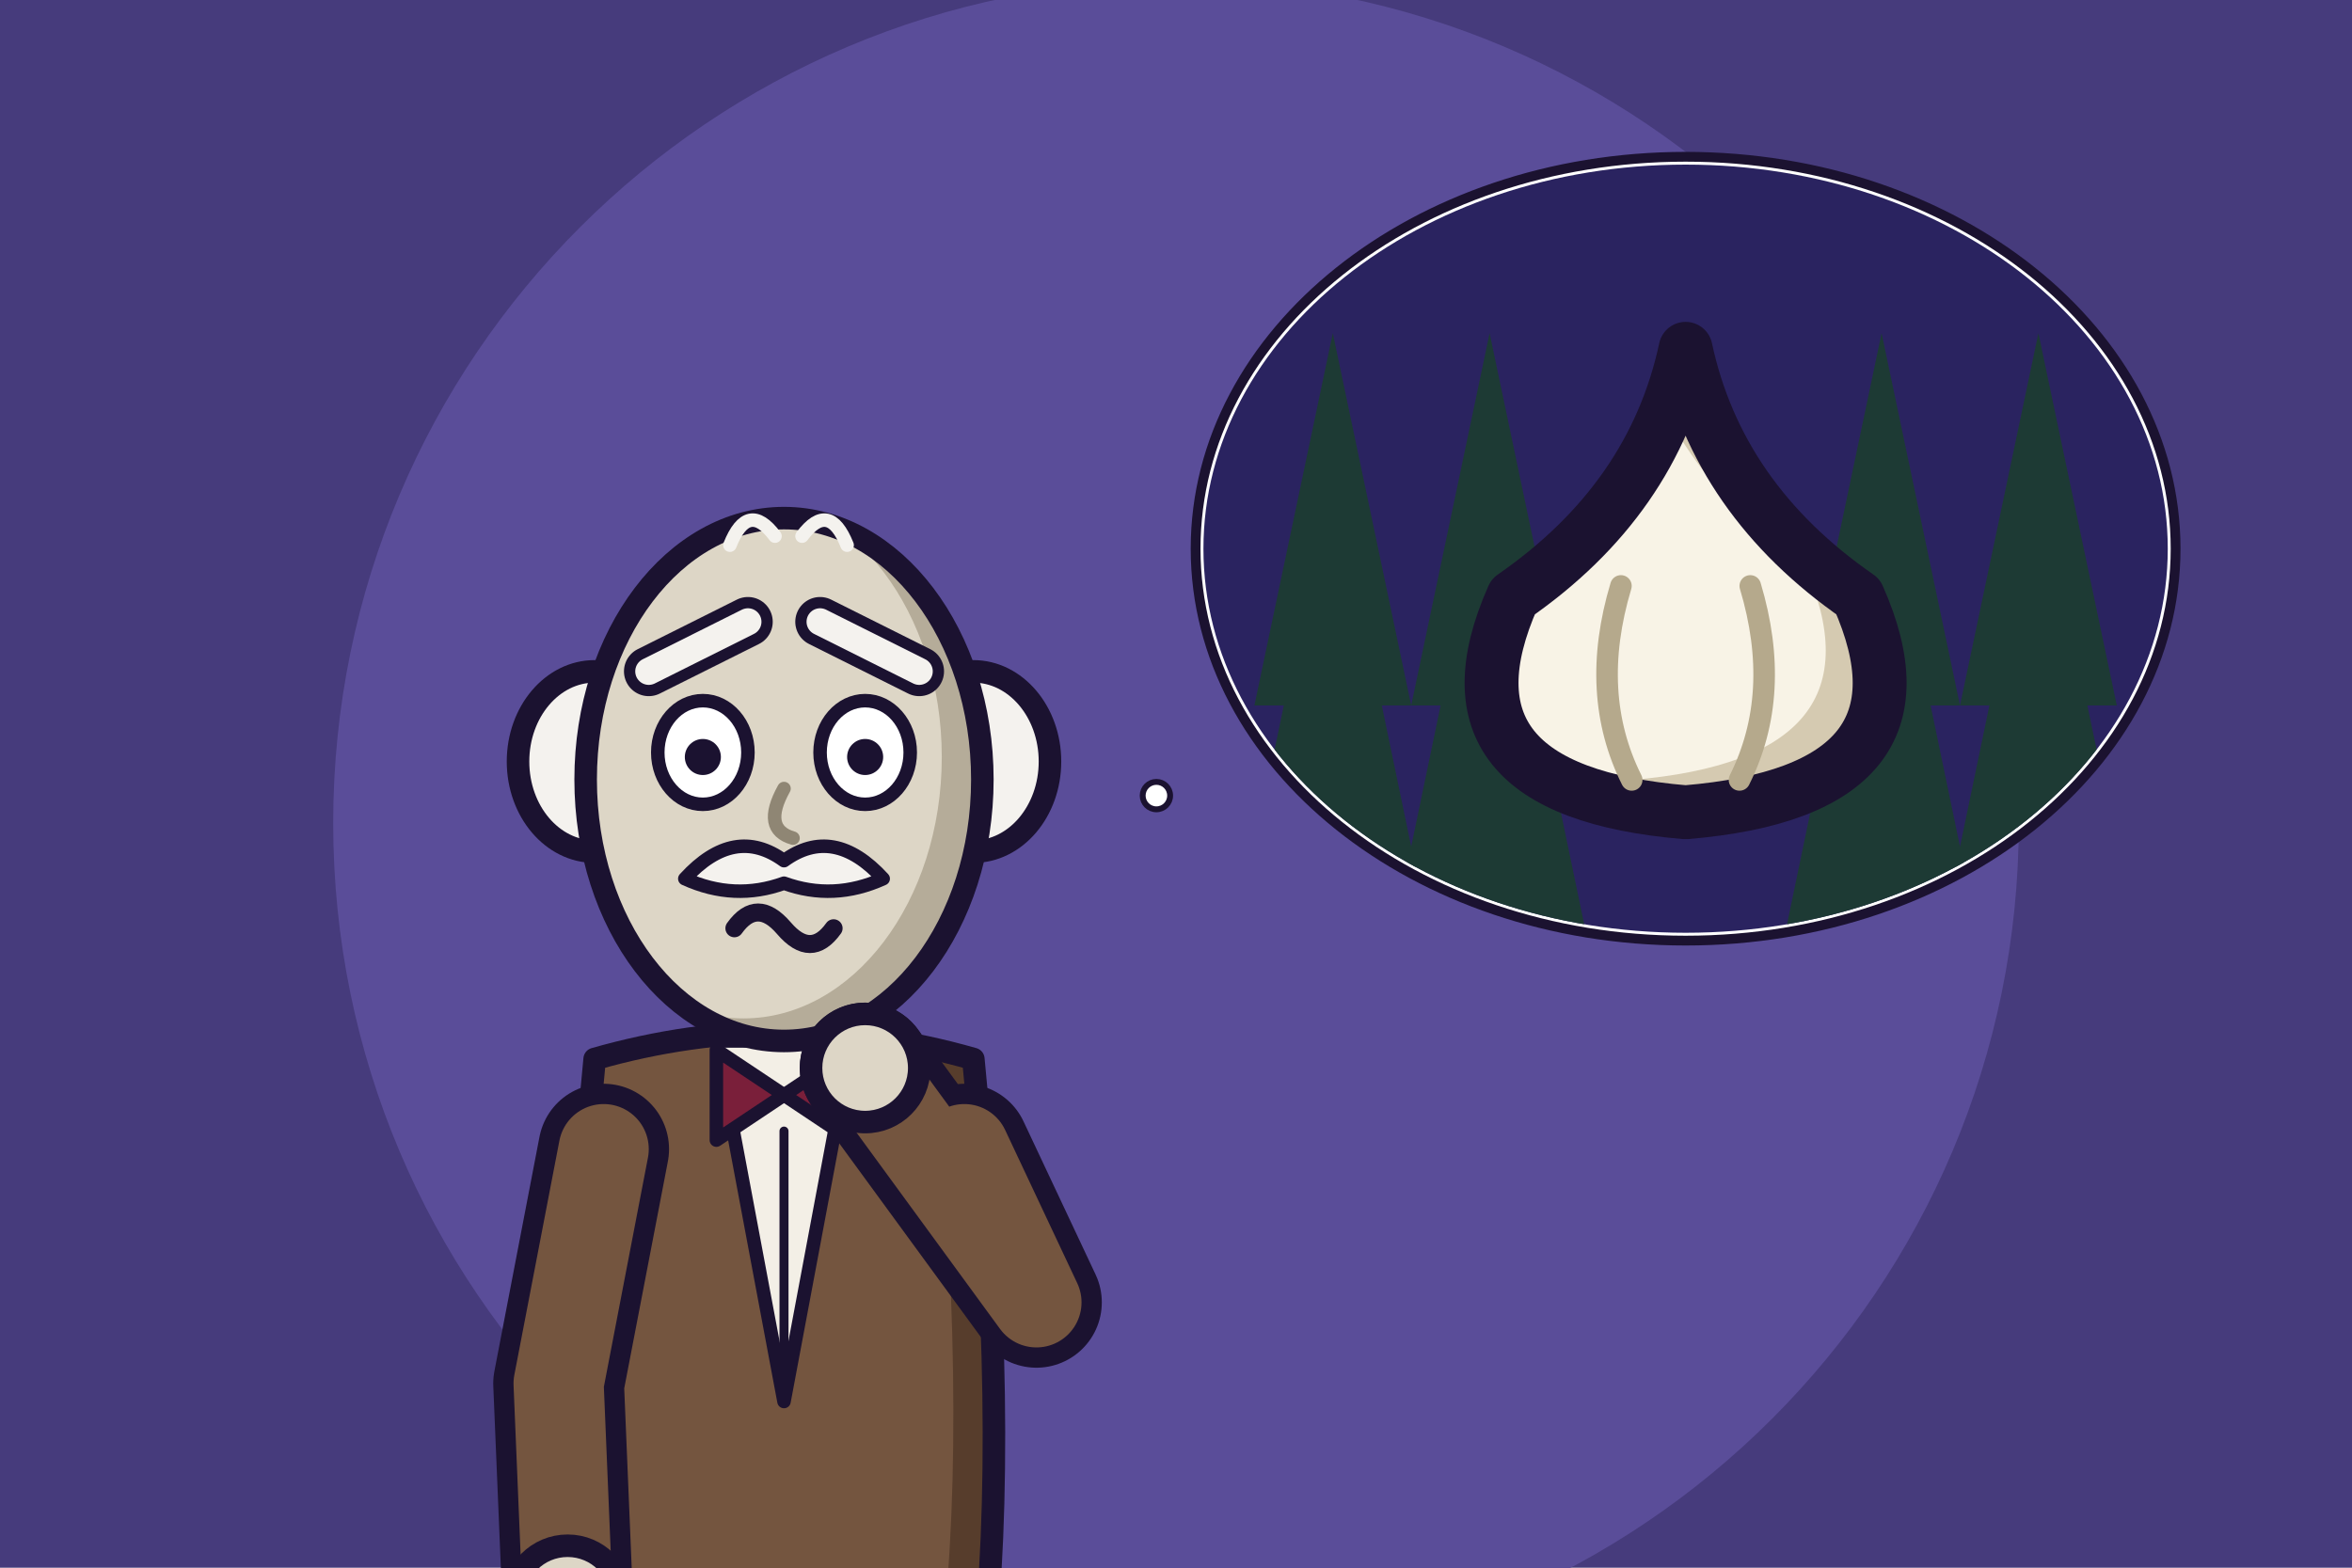
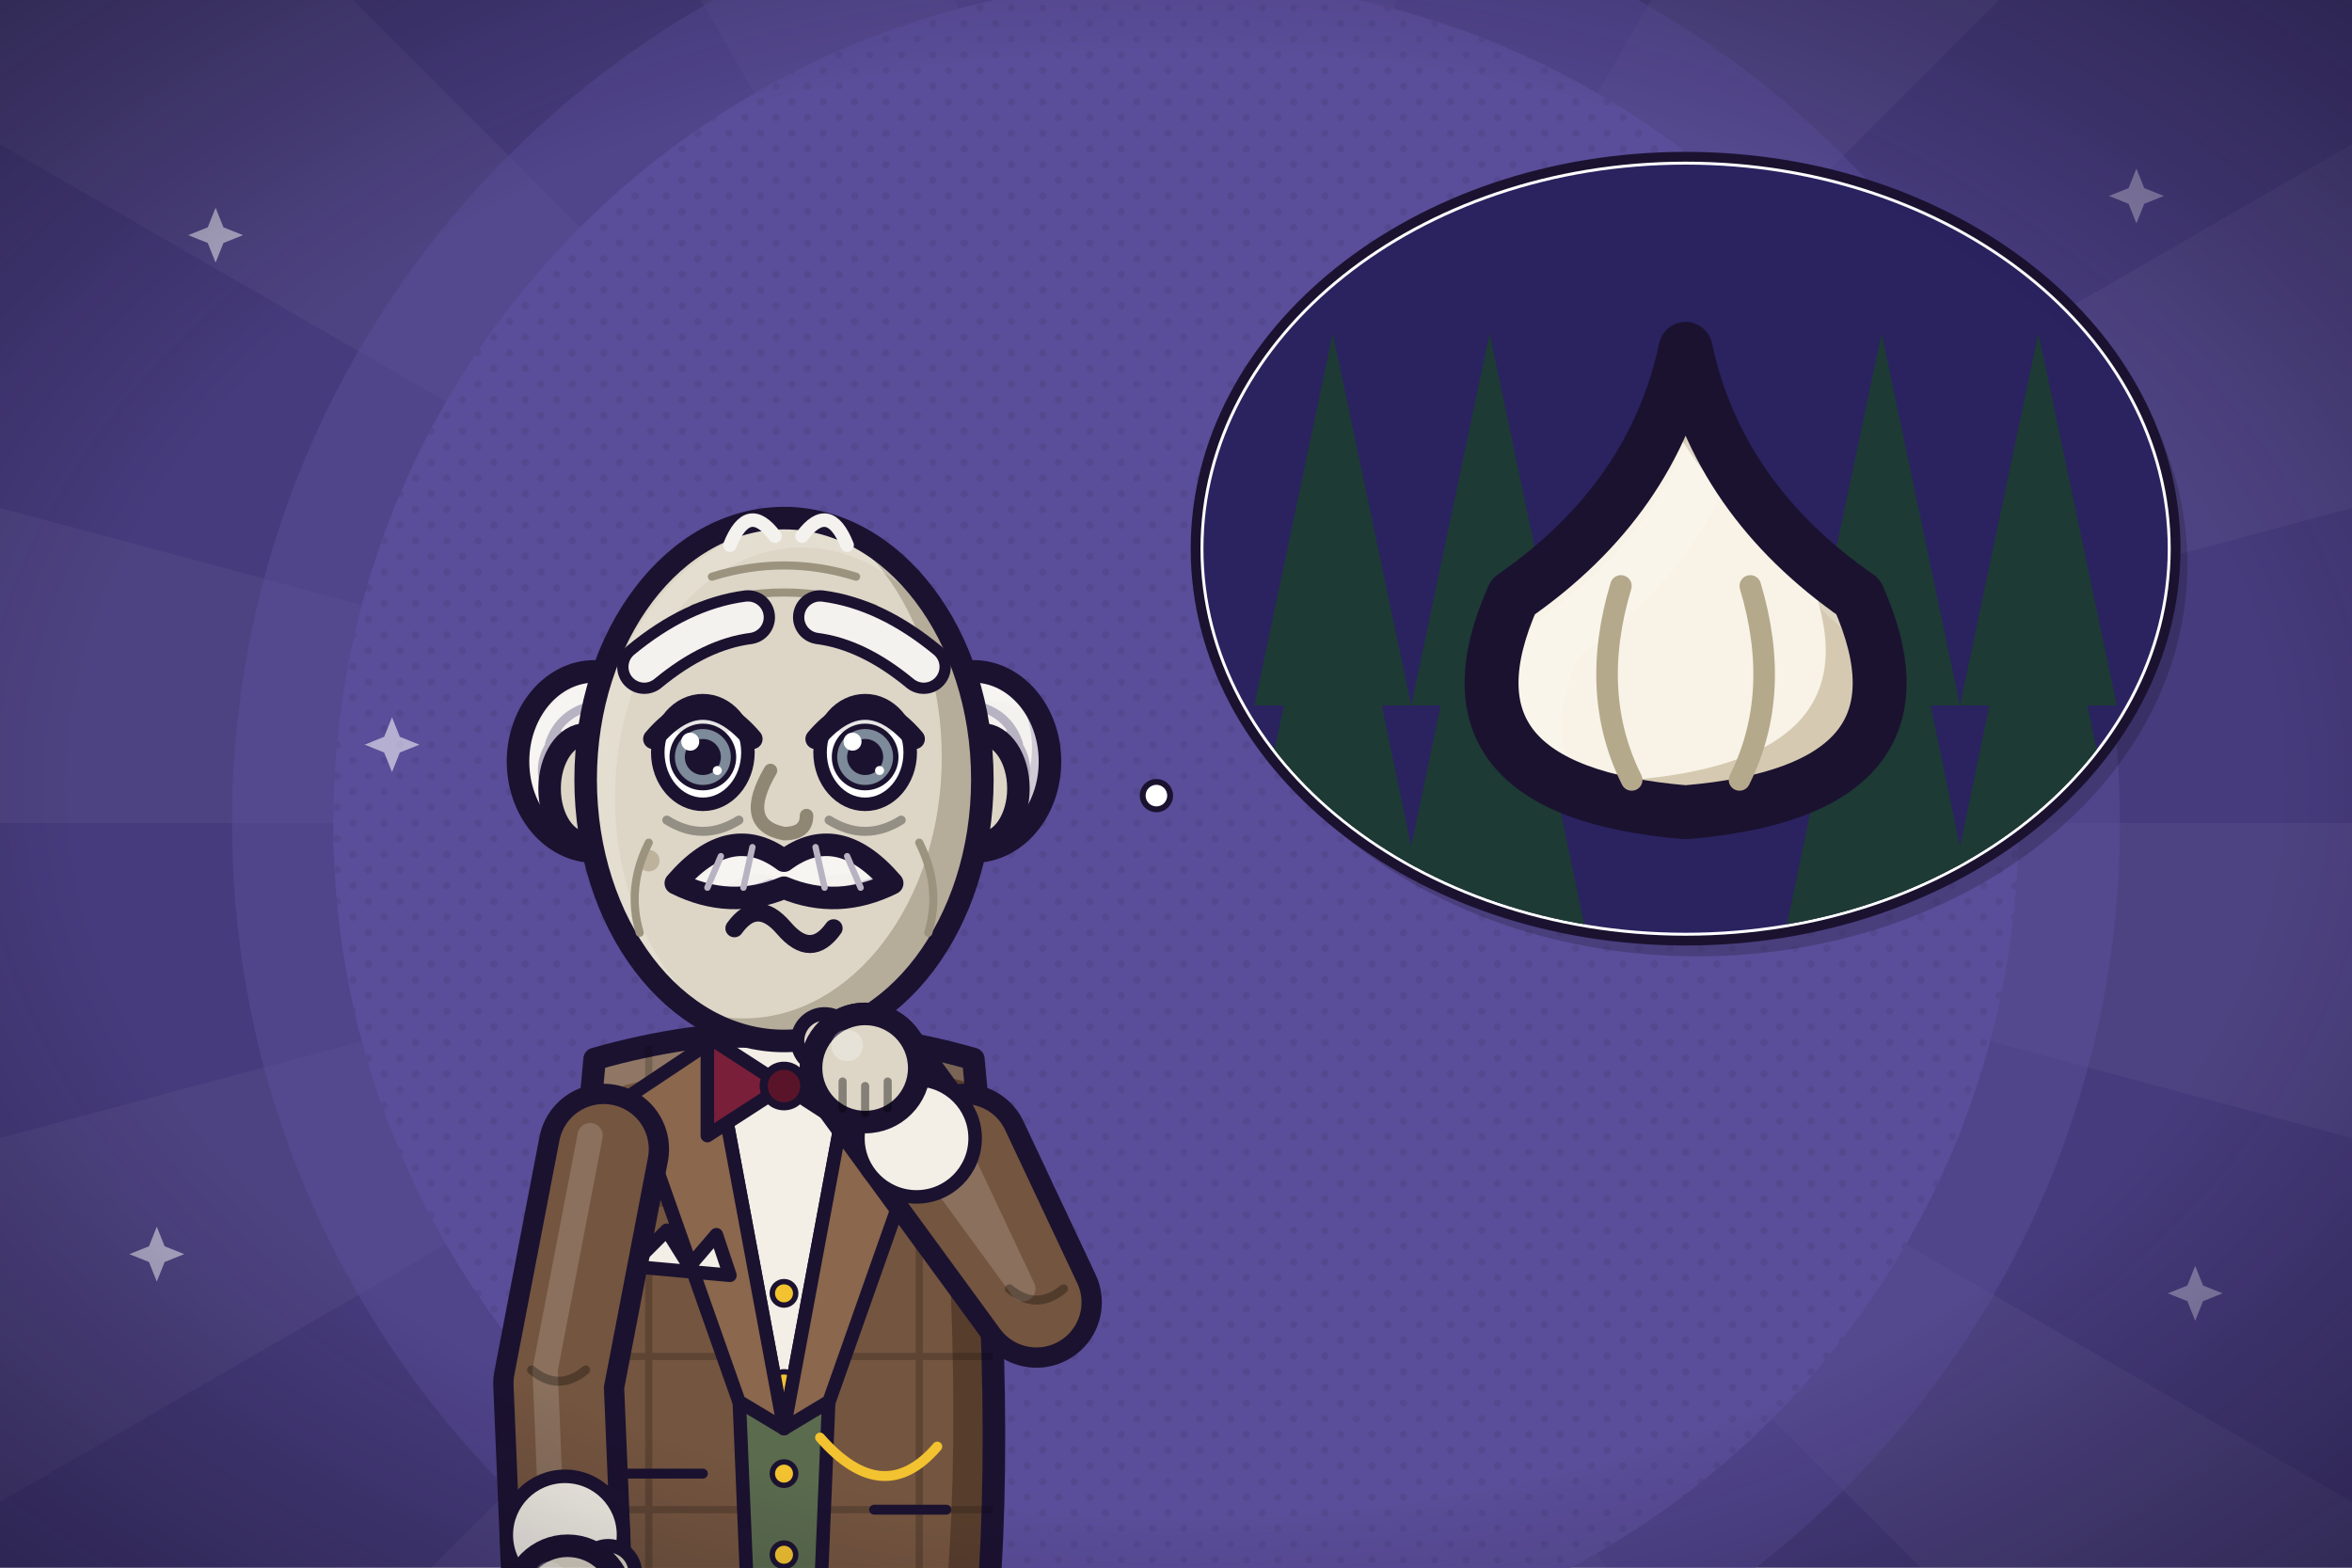
<svg xmlns="http://www.w3.org/2000/svg" viewBox="0 0 1200 800" width="1200" height="800">
+   <defs>
+     <pattern id="wp" width="80" height="110" patternUnits="userSpaceOnUse">
+       <g fill="none" stroke="#000" stroke-opacity=".1" stroke-width="2.5" stroke-linecap="round">
+         <path d="M40 8 Q58 30 40 55 Q22 30 40 8Z M40 55 Q52 70 40 86 Q28 70 40 55Z M40 86 V104 M28 98 Q40 88 52 98 M22 30 Q10 26 6 14 M58 30 Q70 26 74 14" />
+       </g>
+       <g fill="#fff" fill-opacity=".08">
+         <circle cx="0" cy="55" r="5" />
+         <circle cx="80" cy="55" r="5" />
+         <circle cx="0" cy="0" r="3" />
+         <circle cx="80" cy="0" r="3" />
+         <circle cx="0" cy="110" r="3" />
+         <circle cx="80" cy="110" r="3" />
+         <path d="M40 20 Q48 32 40 44 Q32 32 40 20Z" />
+       </g>
+     </pattern>
+     <pattern id="grain" width="320" height="60" patternUnits="userSpaceOnUse">
+       <g fill="none" stroke="#000" stroke-opacity=".13" stroke-width="2" stroke-linecap="round">
+         <path d="M10 12 q60 -8 120 0 t120 2 M40 30 q50 6 100 0 M190 28 q50 -6 110 2 M20 48 q70 -6 140 0 M210 50 q40 4 90 -2" />
+         <ellipse cx="170" cy="30" rx="12" ry="5" />
+         <ellipse cx="170" cy="30" rx="5" ry="2" />
+       </g>
+       <g fill="none" stroke="#fff" stroke-opacity=".06" stroke-width="2">
+         <path d="M60 20 q60 -6 110 0 M220 40 q40 -4 80 0" />
+       </g>
+     </pattern>
+     <pattern id="dots" width="16" height="16" patternUnits="userSpaceOnUse">
+       <circle cx="4" cy="4" r="1.8" fill="#000" fill-opacity=".07" />
+       <circle cx="12" cy="12" r="1.8" fill="#000" fill-opacity=".07" />
+     </pattern>
+     <radialGradient id="vig" cx=".5" cy=".5" r=".75">
+       <stop offset=".62" stop-color="#0b0718" stop-opacity="0" />
+       <stop offset="1" stop-color="#0b0718" stop-opacity=".5" />
+     </radialGradient>
+   </defs>
  <rect width="1200" height="800" fill="#463b7c" />
+   <path d="M600 420 L1800 420 L1759.1 730.6Z" fill="#fff" opacity=".045" />
+   <path d="M600 420 L1639.2 1020 L1448.5 1268.5Z" fill="#fff" opacity=".045" />
+   <path d="M600 420 L1200 1459.2 L910.6 1579.1Z" fill="#fff" opacity=".045" />
+   <path d="M600 420 L600 1620 L289.4 1579.1Z" fill="#fff" opacity=".045" />
+   <path d="M600 420 L0 1459.2 L-248.5 1268.5Z" fill="#fff" opacity=".045" />
+   <path d="M600 420 L-439.2 1020 L-559.1 730.6Z" fill="#fff" opacity=".045" />
+   <path d="M600 420 L-600 420 L-559.1 109.4Z" fill="#fff" opacity=".045" />
+   <path d="M600 420 L-439.2 -180 L-248.5 -428.5Z" fill="#fff" opacity=".045" />
+   <path d="M600 420 L0 -619.2 L289.4 -739.1Z" fill="#fff" opacity=".045" />
+   <path d="M600 420 L600 -780 L910.6 -739.1Z" fill="#fff" opacity=".045" />
+   <path d="M600 420 L1200 -619.2 L1448.5 -428.5Z" fill="#fff" opacity=".045" />
+   <path d="M600 420 L1639.2 -180 L1759.1 109.4Z" fill="#fff" opacity=".045" />
+   <circle cx="600" cy="420" r="481.6" fill="#5a4d99" opacity=".5" />
  <circle cx="600" cy="420" r="430" fill="#5a4d99" />
+   <circle cx="600" cy="420" r="430" fill="url(#dots)" />
+   <path d="M110 106 l4 10 l10 4 l-10 4 l-4 10 l-4 -10 l-10 -4 l10 -4z" fill="#fff" opacity="0.55" />
+   <path d="M1090 86 l4 10 l10 4 l-10 4 l-4 10 l-4 -10 l-10 -4 l10 -4z" fill="#fff" opacity="0.35" />
+   <path d="M80 626 l4 10 l10 4 l-10 4 l-4 10 l-4 -10 l-10 -4 l10 -4z" fill="#fff" opacity="0.55" />
+   <path d="M1120 646 l4 10 l10 4 l-10 4 l-4 10 l-4 -10 l-10 -4 l10 -4z" fill="#fff" opacity="0.35" />
+   <path d="M200 366 l4 10 l10 4 l-10 4 l-4 10 l-4 -10 l-10 -4 l10 -4z" fill="#fff" opacity="0.55" />
+   <path d="M1010 386 l4 10 l10 4 l-10 4 l-4 10 l-4 -10 l-10 -4 l10 -4z" fill="#fff" opacity="0.35" />
  <g transform="translate(400 1120) scale(2.3)">
    <ellipse cx="0" cy="2" rx="80" ry="12" fill="#000" opacity=".25" />
    <rect x="-27" y="-132" width="23" height="124" rx="5" fill="#3d3a50" stroke="#1b1230" stroke-width="5" stroke-linejoin="round" stroke-linecap="round" />
    <rect x="4" y="-132" width="23" height="124" rx="5" fill="#3d3a50" stroke="#1b1230" stroke-width="5" stroke-linejoin="round" stroke-linecap="round" />
+     <path d="M-15 -126 V-12 M16 -126 V-12" fill="none" stroke="#23212f" stroke-width="1.8" stroke-linecap="round" stroke-linejoin="round" />
+     <rect x="-27" y="-132" width="7" height="120" rx="3" fill="#fff" opacity=".1" />
+     <rect x="4" y="-132" width="7" height="120" rx="3" fill="#fff" opacity=".1" />
    <ellipse cx="-20" cy="-4" rx="20" ry="9" fill="#2a1c18" stroke="#1b1230" stroke-width="5" stroke-linejoin="round" stroke-linecap="round" />
+     <ellipse cx="-26" cy="-7" rx="7" ry="2.5" fill="#fff" opacity=".35" />
+     <path d="M-38 0 h36" fill="none" stroke="#1b1230" stroke-width="2" stroke-linecap="round" stroke-linejoin="round" />
    <ellipse cx="20" cy="-4" rx="20" ry="9" fill="#2a1c18" stroke="#1b1230" stroke-width="5" stroke-linejoin="round" stroke-linecap="round" />
+     <ellipse cx="14" cy="-7" rx="7" ry="2.5" fill="#fff" opacity=".35" />
+     <path d="M2 0 h36" fill="none" stroke="#1b1230" stroke-width="2" stroke-linecap="round" stroke-linejoin="round" />
    <g transform="translate(0 0)">
      <clipPath id="c0">
        <path d="M-42 -252 Q-50 -170 -44 -118 L44 -118 Q50 -170 42 -252 Q0 -264 -42 -252Z" />
      </clipPath>
      <path d="M-42 -252 Q-50 -170 -44 -118 L44 -118 Q50 -170 42 -252 Q0 -264 -42 -252Z" fill="#573d2c" />
      <g clip-path="url(#c0)">
        <path d="M-42 -252 Q-50 -170 -44 -118 L44 -118 Q50 -170 42 -252 Q0 -264 -42 -252Z" fill="#74553f" transform="translate(-9 -5)" />
+         <path d="M-42 -252 Q-50 -170 -44 -118 L44 -118 Q50 -170 42 -252 Q0 -264 -42 -252Z" fill="none" stroke="#fff" stroke-opacity=".2" stroke-width="5" transform="translate(4 4)" />
      </g>
      <path d="M-42 -252 Q-50 -170 -44 -118 L44 -118 Q50 -170 42 -252 Q0 -264 -42 -252Z" fill="none" stroke="#1b1230" stroke-width="5" stroke-linejoin="round" stroke-linecap="round" />
-       <path d="M-15 -256 L0 -176 L15 -256 Z" fill="#f3efe6" stroke="#1b1230" stroke-width="3" stroke-linejoin="round" stroke-linecap="round" />
-       <path d="M0 -236 V-180" fill="none" stroke="#1b1230" stroke-width="2" stroke-linecap="round" stroke-linejoin="round" />
-       <path d="M0 -244 L-15 -254 L-15 -234 Z" fill="#7a1f3a" stroke="#1b1230" stroke-width="3" stroke-linejoin="round" stroke-linecap="round" />
-       <path d="M0 -244 L15 -254 L15 -234 Z" fill="#7a1f3a" stroke="#1b1230" stroke-width="3" stroke-linejoin="round" stroke-linecap="round" />
+       <clipPath id="c1">
+         <path d="M-42 -252 Q-50 -170 -44 -118 L44 -118 Q50 -170 42 -252 Q0 -264 -42 -252Z" />
+       </clipPath>
+       <g clip-path="url(#c1)">
+         <path d="M-50 -220 H50 M-50 -186 H50 M-50 -152 H50 M-30 -260 V-118 M30 -260 V-118" fill="none" stroke="#00000030" stroke-width="1.6" stroke-linecap="round" stroke-linejoin="round" />
+       </g>
+       <path d="M-16 -256 L0 -170 L16 -256 Z" fill="#f3efe6" stroke="#1b1230" stroke-width="3" stroke-linejoin="round" stroke-linecap="round" />
+       <path d="M-12 -226 L0 -170 L12 -226 L8 -130 L-8 -130Z" fill="#5a6b4e" stroke="#1b1230" stroke-width="3" stroke-linejoin="round" stroke-linecap="round" />
+       <circle cx="0" cy="-200" r="2.6" fill="#f2c230" stroke="#1b1230" stroke-width="1.2" />
+       <circle cx="0" cy="-180" r="2.6" fill="#f2c230" stroke="#1b1230" stroke-width="1.2" />
+       <circle cx="0" cy="-160" r="2.6" fill="#f2c230" stroke="#1b1230" stroke-width="1.2" />
+       <circle cx="0" cy="-142" r="2.6" fill="#f2c230" stroke="#1b1230" stroke-width="1.2" />
+       <path d="M-16 -256 L-34 -244 L-10 -176 L0 -170Z" fill="#8a674d" stroke="#1b1230" stroke-width="3" stroke-linejoin="round" stroke-linecap="round" />
+       <path d="M16 -256 L34 -244 L10 -176 L0 -170Z" fill="#8a674d" stroke="#1b1230" stroke-width="3" stroke-linejoin="round" stroke-linecap="round" />
+       <path d="M8 -168 q14 16 26 2" fill="none" stroke="#f2c230" stroke-width="2.2" stroke-linecap="round" stroke-linejoin="round" />
+       <path d="M-36 -160 h18 M20 -152 h16" fill="none" stroke="#1b1230" stroke-width="2.2" stroke-linecap="round" stroke-linejoin="round" />
+       <path d="M-34 -206 l8 -8 l5 8 l6 -7 l3 9z" fill="#f3efe6" stroke="#1b1230" stroke-width="3" stroke-linejoin="round" stroke-linecap="round" />
+       <path d="M0 -246 L-17 -257 L-17 -235 Z" fill="#7a1f3a" stroke="#1b1230" stroke-width="3" stroke-linejoin="round" stroke-linecap="round" />
+       <path d="M0 -246 L17 -257 L17 -235 Z" fill="#7a1f3a" stroke="#1b1230" stroke-width="3" stroke-linejoin="round" stroke-linecap="round" />
+       <circle cx="0" cy="-246" r="4.5" fill="#5a1429" stroke="#1b1230" stroke-width="1.8" />
    </g>
    <g transform="translate(0 0)">
      <g transform="translate(0 -314)">
-         <ellipse cx="-42" cy="-4" rx="17" ry="20" fill="#f4f2ee" stroke="#1b1230" stroke-width="5" stroke-linejoin="round" stroke-linecap="round" />
-         <ellipse cx="42" cy="-4" rx="17" ry="20" fill="#f4f2ee" stroke="#1b1230" stroke-width="5" stroke-linejoin="round" stroke-linecap="round" />
-         <clipPath id="c1">
+         <clipPath id="c2">
+           <ellipse cx="-42" cy="-4" rx="17" ry="20" />
+         </clipPath>
+         <ellipse cx="-42" cy="-4" rx="17" ry="20" fill="#cfcbd6" />
+         <g clip-path="url(#c2)">
+           <ellipse cx="-42" cy="-4" rx="17" ry="20" fill="#f4f2ee" transform="translate(-4 -3)" />
+           <ellipse cx="-42" cy="-4" rx="17" ry="20" fill="none" stroke="#fff" stroke-opacity=".2" stroke-width="5" transform="translate(4 4)" />
+         </g>
+         <ellipse cx="-42" cy="-4" rx="17" ry="20" fill="none" stroke="#1b1230" stroke-width="5" stroke-linejoin="round" stroke-linecap="round" />
+         <clipPath id="c3">
+           <ellipse cx="42" cy="-4" rx="17" ry="20" />
+         </clipPath>
+         <ellipse cx="42" cy="-4" rx="17" ry="20" fill="#cfcbd6" />
+         <g clip-path="url(#c3)">
+           <ellipse cx="42" cy="-4" rx="17" ry="20" fill="#f4f2ee" transform="translate(-4 -3)" />
+           <ellipse cx="42" cy="-4" rx="17" ry="20" fill="none" stroke="#fff" stroke-opacity=".2" stroke-width="5" transform="translate(4 4)" />
+         </g>
+         <ellipse cx="42" cy="-4" rx="17" ry="20" fill="none" stroke="#1b1230" stroke-width="5" stroke-linejoin="round" stroke-linecap="round" />
+         <path d="M-50 -10 q-6 6 -2 14 M50 -10 q6 6 2 14 M-44 -16 q-6 2 -8 8 M44 -16 q6 2 8 8" fill="none" stroke="#b8b3c2" stroke-width="2" stroke-linecap="round" stroke-linejoin="round" />
+         <ellipse cx="-44" cy="2" rx="8" ry="12" fill="#ddd6c6" stroke="#1b1230" stroke-width="5" stroke-linejoin="round" stroke-linecap="round" />
+         <ellipse cx="44" cy="2" rx="8" ry="12" fill="#ddd6c6" stroke="#1b1230" stroke-width="5" stroke-linejoin="round" stroke-linecap="round" />
+         <clipPath id="c4">
          <ellipse cx="0" cy="0" rx="44" ry="58" />
        </clipPath>
        <ellipse cx="0" cy="0" rx="44" ry="58" fill="#b5ac99" />
-         <g clip-path="url(#c1)">
+         <g clip-path="url(#c4)">
          <ellipse cx="0" cy="0" rx="44" ry="58" fill="#ddd6c6" transform="translate(-9 -5)" />
+           <ellipse cx="0" cy="0" rx="44" ry="58" fill="none" stroke="#fff" stroke-opacity=".2" stroke-width="5" transform="translate(4 4)" />
        </g>
        <ellipse cx="0" cy="0" rx="44" ry="58" fill="none" stroke="#1b1230" stroke-width="5" stroke-linejoin="round" stroke-linecap="round" />
        <path d="M-12 -52 q4 -10 10 -2 M4 -54 q6 -8 10 2" fill="none" stroke="#f4f2ee" stroke-width="3" stroke-linecap="round" stroke-linejoin="round" />
+         <path d="M-20 -38 q20 -7 40 0 M-16 -45 q16 -5 32 0" fill="none" stroke="#9c937f" stroke-width="1.8" stroke-linecap="round" stroke-linejoin="round" />
+         <circle cx="-24" cy="-30" r="3" fill="#a89a80" opacity=".6" />
+         <circle cx="28" cy="-24" r="2.2" fill="#a89a80" opacity=".6" />
+         <circle cx="-30" cy="18" r="2.4" fill="#a89a80" opacity=".6" />
+         <path d="M-30 14 q-5 10 -2 20 M30 14 q5 10 2 20" fill="none" stroke="#9c937f" stroke-width="1.8" stroke-linecap="round" stroke-linejoin="round" />
        <ellipse cx="-18" cy="-6" rx="10" ry="11.5" fill="#fff" stroke="#1b1230" stroke-width="3" />
+         <ellipse cx="-18" cy="-13.5" rx="8.5" ry="4" fill="#000" opacity=".1" />
+         <circle cx="-18" cy="-5" r="6.8" fill="#7d8a99" />
+         <circle cx="-18" cy="-5" r="6.8" fill="none" stroke="#1b1230" stroke-width="1.2" />
        <circle cx="-18" cy="-5" r="4" fill="#1b1230" />
+         <circle cx="-20.8" cy="-8.4" r="2" fill="#fff" />
+         <circle cx="-14.8" cy="-2" r="1" fill="#fff" />
+         <path d="M-29 -9 Q-18 -22 -7 -9" fill="none" stroke="#1b1230" stroke-width="4.5" stroke-linecap="round" stroke-linejoin="round" />
+         <path d="M-26 9 q8 5 16 0" fill="none" stroke="#00000055" stroke-width="2" stroke-linecap="round" stroke-linejoin="round" />
        <ellipse cx="18" cy="-6" rx="10" ry="11.5" fill="#fff" stroke="#1b1230" stroke-width="3" />
+         <ellipse cx="18" cy="-13.5" rx="8.5" ry="4" fill="#000" opacity=".1" />
+         <circle cx="18" cy="-5" r="6.8" fill="#7d8a99" />
+         <circle cx="18" cy="-5" r="6.8" fill="none" stroke="#1b1230" stroke-width="1.2" />
        <circle cx="18" cy="-5" r="4" fill="#1b1230" />
-         <path d="M-30 -24 L-8 -35" fill="none" stroke="#1b1230" stroke-width="11" stroke-linecap="round" stroke-linejoin="round" />
-         <path d="M-30 -24 L-8 -35" fill="none" stroke="#f4f2ee" stroke-width="6" stroke-linecap="round" stroke-linejoin="round" />
-         <path d="M30 -24 L8 -35" fill="none" stroke="#1b1230" stroke-width="11" stroke-linecap="round" stroke-linejoin="round" />
-         <path d="M30 -24 L8 -35" fill="none" stroke="#f4f2ee" stroke-width="6" stroke-linecap="round" stroke-linejoin="round" />
+         <circle cx="15.2" cy="-8.4" r="2" fill="#fff" />
+         <circle cx="21.2" cy="-2" r="1" fill="#fff" />
+         <path d="M7 -9 Q18 -22 29 -9" fill="none" stroke="#1b1230" stroke-width="4.5" stroke-linecap="round" stroke-linejoin="round" />
+         <path d="M10 9 q8 5 16 0" fill="none" stroke="#00000055" stroke-width="2" stroke-linecap="round" stroke-linejoin="round" />
+         <path d="M-31 -25 Q-19.5 -34.5 -8 -36" fill="none" stroke="#1b1230" stroke-width="12" stroke-linecap="round" stroke-linejoin="round" />
+         <path d="M-31 -25 Q-19.5 -34.5 -8 -36" fill="none" stroke="#f4f2ee" stroke-width="7" stroke-linecap="round" stroke-linejoin="round" />
+         <path d="M31 -25 Q19.5 -34.5 8 -36" fill="none" stroke="#1b1230" stroke-width="12" stroke-linecap="round" stroke-linejoin="round" />
+         <path d="M31 -25 Q19.5 -34.5 8 -36" fill="none" stroke="#f4f2ee" stroke-width="7" stroke-linecap="round" stroke-linejoin="round" />
        <path d="M-11 33 q5 -7 11 0 q6 7 11 0" fill="none" stroke="#1b1230" stroke-width="4" stroke-linecap="round" stroke-linejoin="round" />
-         <path d="M0 2 q-5 9 2 11" fill="none" stroke="#8f8674" stroke-width="3" stroke-linecap="round" stroke-linejoin="round" />
-         <path d="M-22 22 Q-11 10 0 18 Q11 10 22 22 Q11 27 0 23 Q-11 27 -22 22Z" fill="#f4f2ee" stroke="#1b1230" stroke-width="3" stroke-linejoin="round" stroke-linecap="round" />
+         <path d="M-3 -2 q-7 12 3 14 q5 0 5 -4" fill="none" stroke="#8f8674" stroke-width="3" stroke-linecap="round" stroke-linejoin="round" />
+         <clipPath id="c5">
+           <path d="M-24 23 Q-12 9 0 18 Q12 9 24 23 Q12 29 0 24 Q-12 29 -24 23Z" />
+         </clipPath>
+         <path d="M-24 23 Q-12 9 0 18 Q12 9 24 23 Q12 29 0 24 Q-12 29 -24 23Z" fill="#cfcbd6" />
+         <g clip-path="url(#c5)">
+           <path d="M-24 23 Q-12 9 0 18 Q12 9 24 23 Q12 29 0 24 Q-12 29 -24 23Z" fill="#f4f2ee" transform="translate(-3 -2)" />
+           <path d="M-24 23 Q-12 9 0 18 Q12 9 24 23 Q12 29 0 24 Q-12 29 -24 23Z" fill="none" stroke="#fff" stroke-opacity=".2" stroke-width="5" transform="translate(4 4)" />
+         </g>
+         <path d="M-24 23 Q-12 9 0 18 Q12 9 24 23 Q12 29 0 24 Q-12 29 -24 23Z" fill="none" stroke="#1b1230" stroke-width="5" stroke-linejoin="round" stroke-linecap="round" />
+         <path d="M-14 17 l-3 7 M-7 15 l-2 9 M7 15 l2 9 M14 17 l3 7" fill="none" stroke="#b8b3c2" stroke-width="1.4" stroke-linecap="round" stroke-linejoin="round" />
      </g>
      <polyline points="-40,-232 -50,-180 -48,-132" fill="none" stroke-linecap="round" stroke-linejoin="round" stroke="#1b1230" stroke-width="29" />
      <polyline points="-40,-232 -50,-180 -48,-132" fill="none" stroke-linecap="round" stroke-linejoin="round" stroke="#74553f" stroke-width="20" />
+       <polyline points="-43,-235 -53,-183 -51,-135" fill="none" stroke-linecap="round" stroke-linejoin="round" stroke="#fff" stroke-opacity=".16" stroke-width="5.6" />
+       <path d="M-56 -183 q6 5 12 0" fill="none" stroke="#000" stroke-opacity=".3" stroke-width="2" stroke-linecap="round" />
+       <circle cx="-48.6" cy="-146.4" r="13" fill="#f3efe6" stroke="#1b1230" stroke-width="3" stroke-linejoin="round" stroke-linecap="round" />
+       <circle cx="-39" cy="-138" r="6" fill="#ddd6c6" stroke="#1b1230" stroke-width="3" stroke-linejoin="round" stroke-linecap="round" />
      <circle cx="-48" cy="-132" r="12" fill="#ddd6c6" stroke="#1b1230" stroke-width="5" stroke-linejoin="round" stroke-linecap="round" />
+       <path d="M-53 -129 v6 M-48 -128 v6 M-43 -129 v6" fill="none" stroke="#00000066" stroke-width="1.8" stroke-linecap="round" stroke-linejoin="round" />
+       <circle cx="-52" cy="-137" r="3.5" fill="#fff" opacity=".3" />
      <polyline points="40,-232 56,-198 18,-250" fill="none" stroke-linecap="round" stroke-linejoin="round" stroke="#1b1230" stroke-width="29" />
      <polyline points="40,-232 56,-198 18,-250" fill="none" stroke-linecap="round" stroke-linejoin="round" stroke="#74553f" stroke-width="20" />
+       <polyline points="37,-235 53,-201 15,-253" fill="none" stroke-linecap="round" stroke-linejoin="round" stroke="#fff" stroke-opacity=".16" stroke-width="5.6" />
+       <path d="M50 -201 q6 5 12 0" fill="none" stroke="#000" stroke-opacity=".3" stroke-width="2" stroke-linecap="round" />
+       <circle cx="29.4" cy="-234.4" r="13" fill="#f3efe6" stroke="#1b1230" stroke-width="3" stroke-linejoin="round" stroke-linecap="round" />
+       <circle cx="9" cy="-256" r="6" fill="#ddd6c6" stroke="#1b1230" stroke-width="3" stroke-linejoin="round" stroke-linecap="round" />
      <circle cx="18" cy="-250" r="12" fill="#ddd6c6" stroke="#1b1230" stroke-width="5" stroke-linejoin="round" stroke-linecap="round" />
+       <path d="M13 -247 v6 M18 -246 v6 M23 -247 v6" fill="none" stroke="#00000066" stroke-width="1.8" stroke-linecap="round" stroke-linejoin="round" />
+       <circle cx="14" cy="-255" r="3.5" fill="#fff" opacity=".3" />
    </g>
  </g>
  <circle cx="755" cy="329" r="12.5" fill="#fff" stroke="#1b1230" stroke-width="3" stroke-linejoin="round" stroke-linecap="round" />
  <circle cx="665" cy="371" r="9.5" fill="#fff" stroke="#1b1230" stroke-width="3" stroke-linejoin="round" stroke-linecap="round" />
  <circle cx="590" cy="406" r="7" fill="#fff" stroke="#1b1230" stroke-width="3" stroke-linejoin="round" stroke-linecap="round" />
+   <ellipse cx="866" cy="288" rx="250" ry="200" fill="#000" opacity=".18" />
  <ellipse cx="860" cy="280" rx="250" ry="200" fill="#fff" stroke="#1b1230" stroke-width="5" stroke-linejoin="round" stroke-linecap="round" />
-   <clipPath id="c3">
+   <clipPath id="c7">
    <ellipse cx="860" cy="280" rx="246" ry="196" />
  </clipPath>
-   <g clip-path="url(#c3)">
+   <g clip-path="url(#c7)">
    <g transform="translate(860 280)">
      <rect x="-260" y="-210" width="520" height="420" rx="0" fill="#2a2360" />
      <path d="M-180 200 L-230 200 L-180 -40 L-130 200Z M-180 80 L-220 80 L-180 -110 L-140 80Z" fill="#1d3a34" />
      <path d="M-100 200 L-150 200 L-100 -40 L-50 200Z M-100 80 L-140 80 L-100 -110 L-60 80Z" fill="#1d3a34" />
      <path d="M100 200 L50 200 L100 -40 L150 200Z M100 80 L60 80 L100 -110 L140 80Z" fill="#1d3a34" />
      <path d="M180 200 L130 200 L180 -40 L230 200Z M180 80 L140 80 L180 -110 L220 80Z" fill="#1d3a34" />
      <g transform="translate(0 30) rotate(0) scale(5.5)">
-         <clipPath id="c2">
+         <clipPath id="c6">
          <path d="M0 -24 Q-3 -10 -16 -1 Q-24 17 0 19 Q24 17 16 -1 Q3 -10 0 -24Z" />
        </clipPath>
        <path d="M0 -24 Q-3 -10 -16 -1 Q-24 17 0 19 Q24 17 16 -1 Q3 -10 0 -24Z" fill="#d5cab1" />
-         <g clip-path="url(#c2)">
+         <g clip-path="url(#c6)">
          <path d="M0 -24 Q-3 -10 -16 -1 Q-24 17 0 19 Q24 17 16 -1 Q3 -10 0 -24Z" fill="#f8f3e6" transform="translate(-5 -3)" />
+           <path d="M0 -24 Q-3 -10 -16 -1 Q-24 17 0 19 Q24 17 16 -1 Q3 -10 0 -24Z" fill="none" stroke="#fff" stroke-opacity=".2" stroke-width="5" transform="translate(4 4)" />
        </g>
        <path d="M0 -24 Q-3 -10 -16 -1 Q-24 17 0 19 Q24 17 16 -1 Q3 -10 0 -24Z" fill="none" stroke="#1b1230" stroke-width="5" stroke-linejoin="round" stroke-linecap="round" />
        <path d="M-6 -2 Q-9 8 -5 16 M6 -2 Q9 8 5 16" fill="none" stroke="#b5a98c" stroke-width="2" stroke-linecap="round" stroke-linejoin="round" />
      </g>
    </g>
  </g>
+   <rect width="1200" height="800" fill="url(#vig)" />
</svg>
